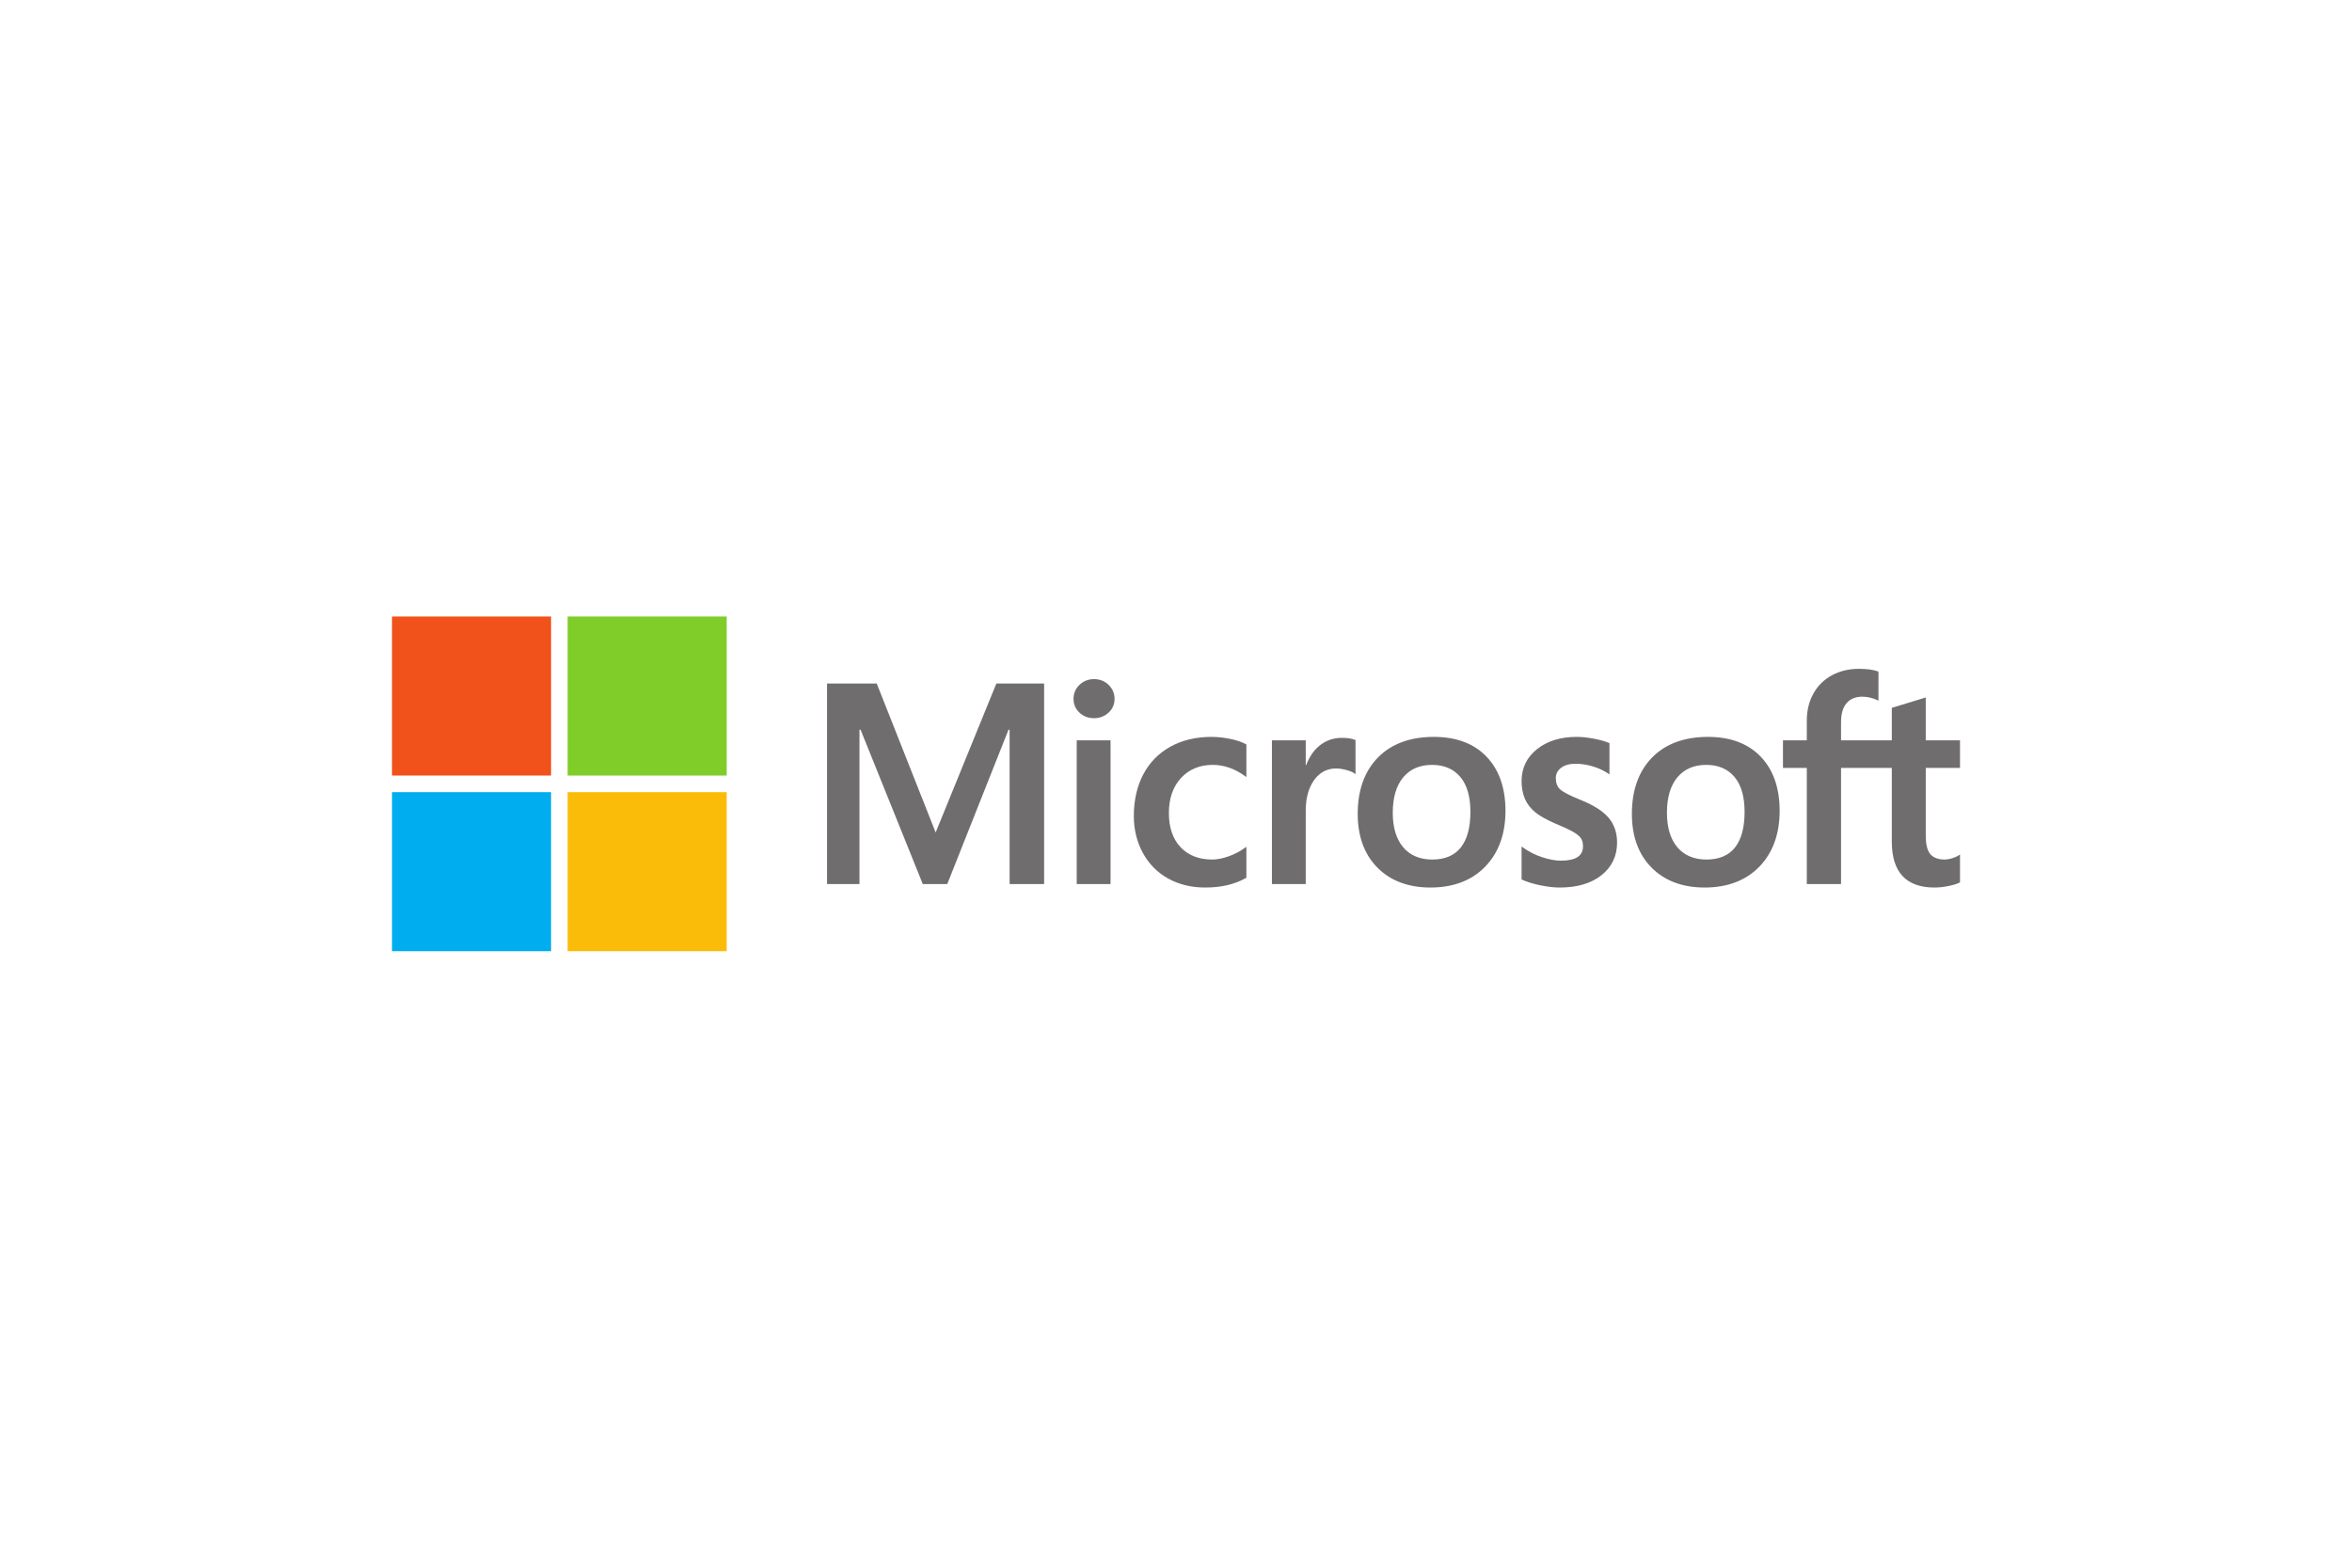
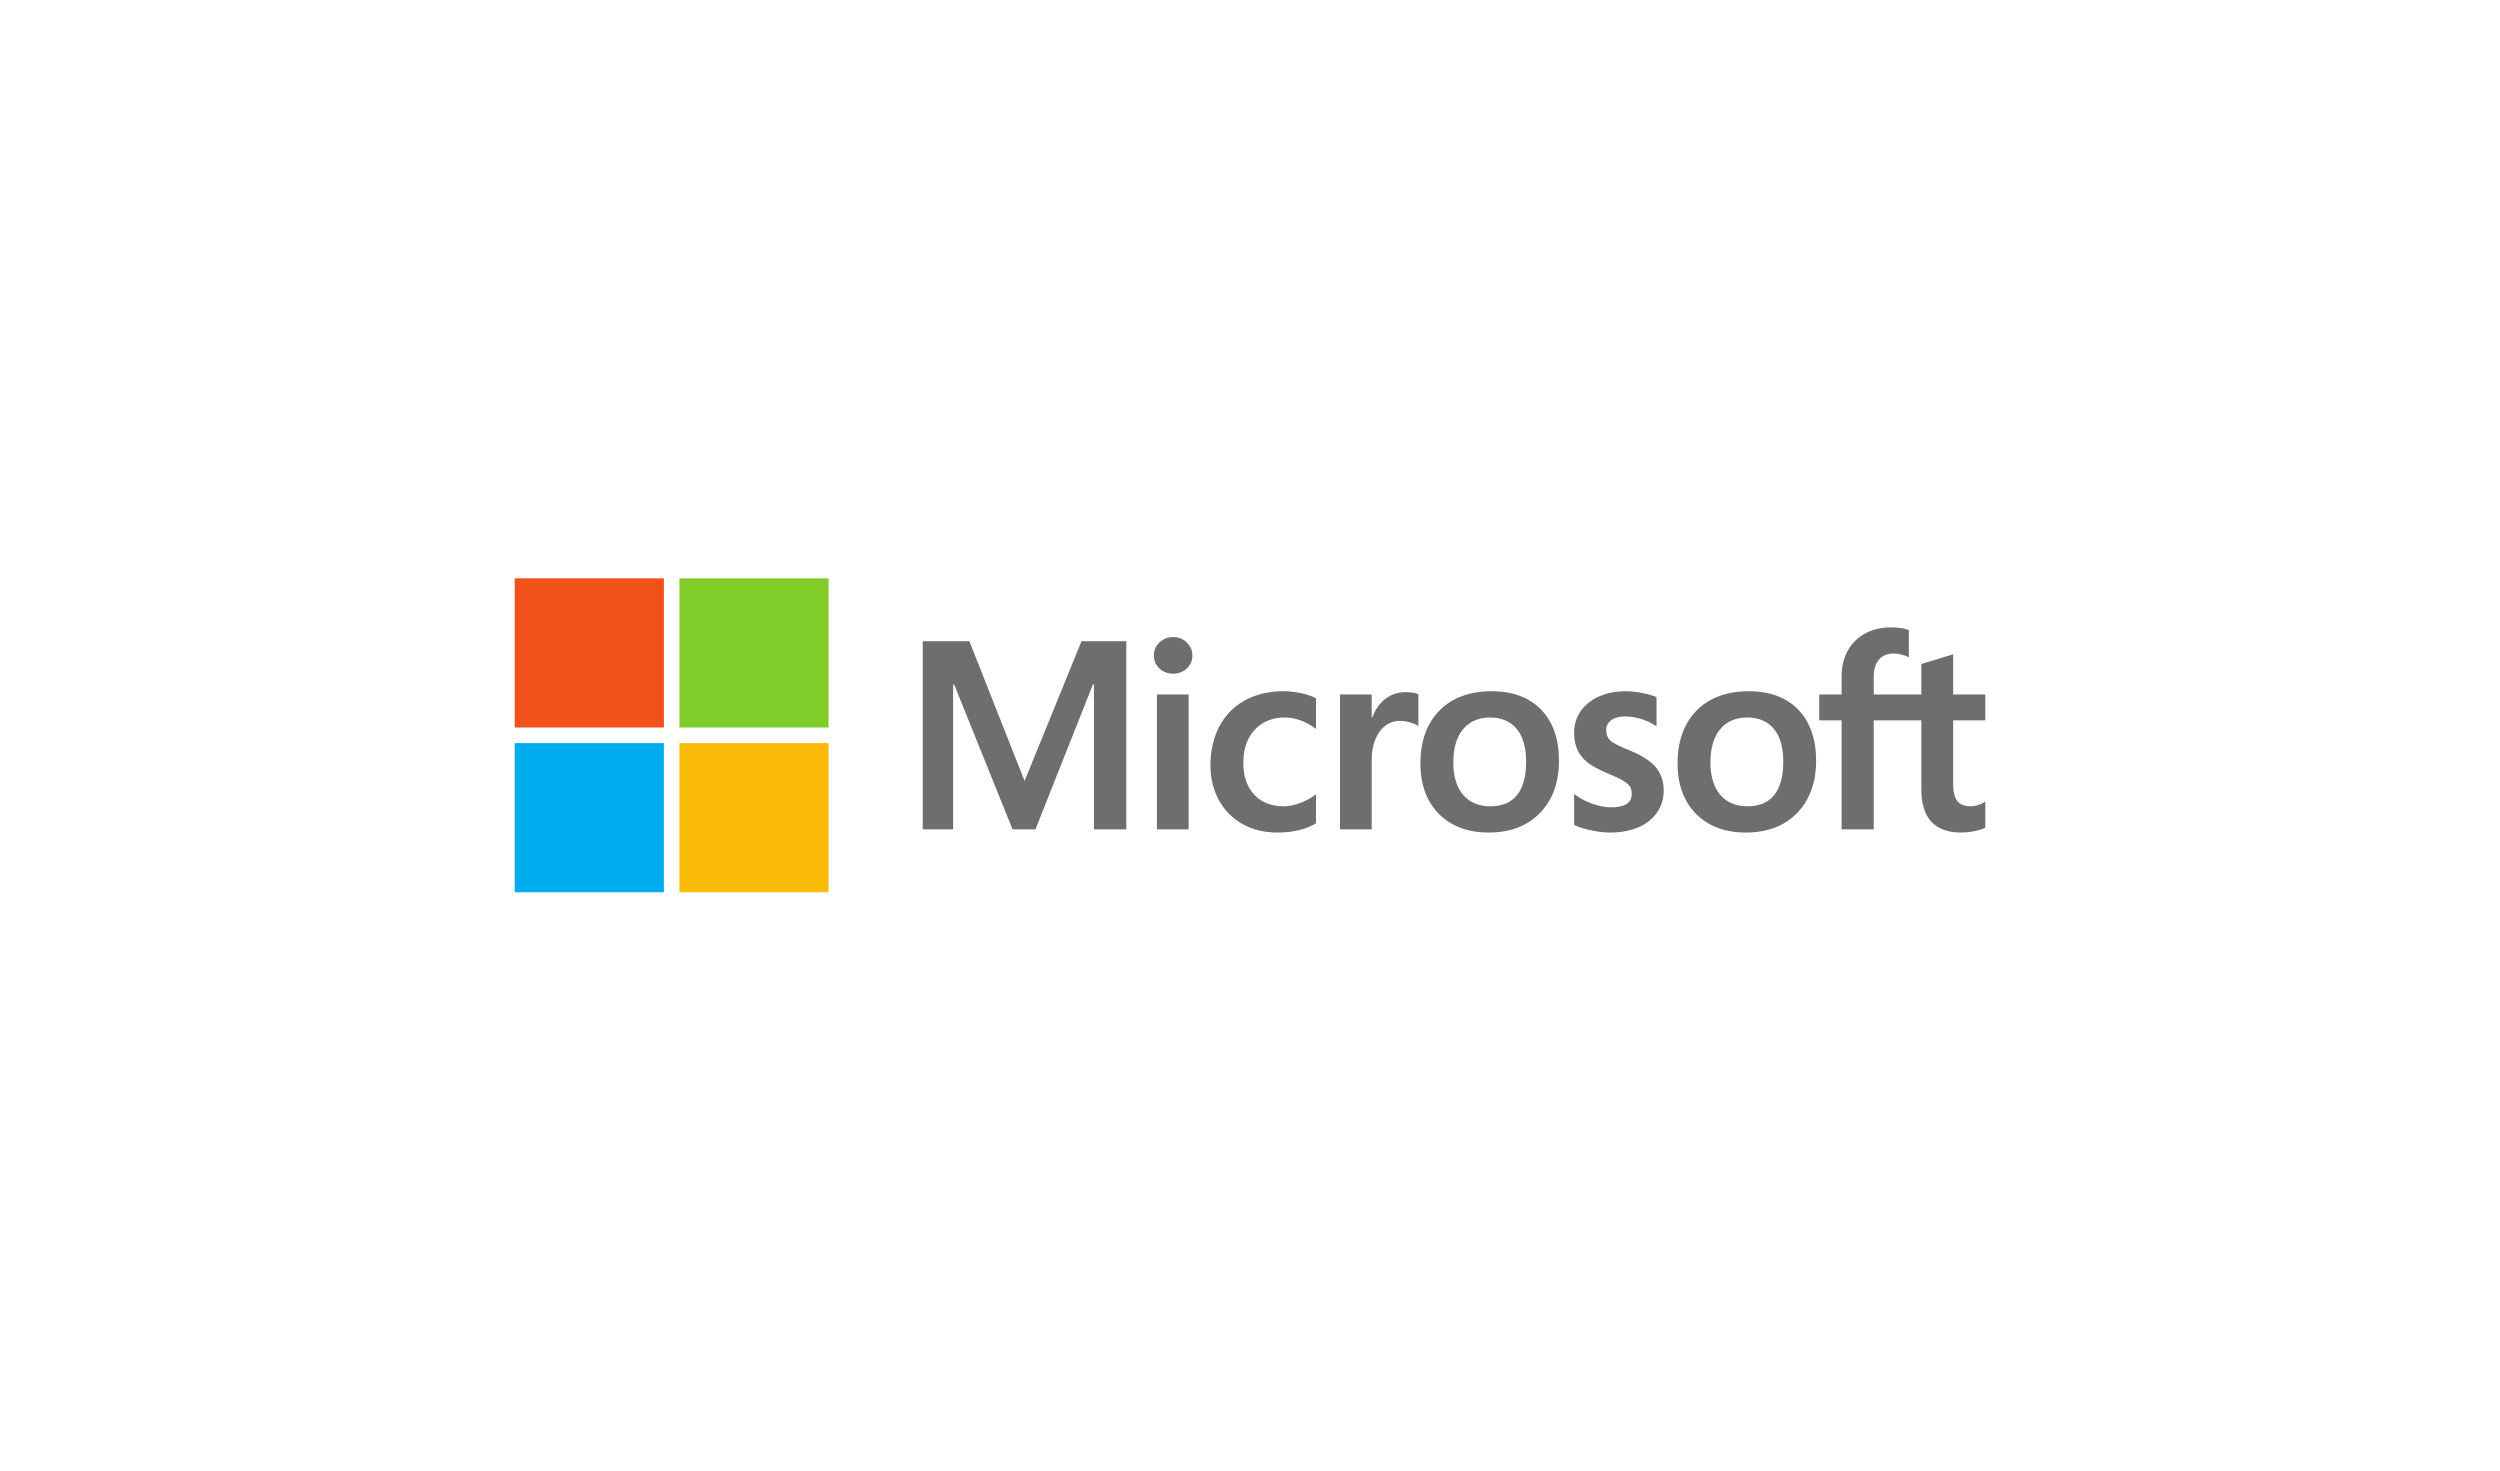
- <svg xmlns="http://www.w3.org/2000/svg" width="150px" height="100px" viewBox="0 -406.53 1033.746 1033.746">
+ <svg xmlns="http://www.w3.org/2000/svg" width="170px" height="100px" viewBox="0 -406.53 1033.746 1033.746">
  <path d="M1033.746 99.838v-18.18h-22.576V53.395l-.76.234-21.205 6.488-.418.127v21.415h-33.469v-11.93c0-5.555 1.242-9.806 3.69-12.641 2.431-2.801 5.908-4.225 10.343-4.225 3.188 0 6.489.751 9.811 2.232l.833.372V36.321l-.392-.144c-3.099-1.114-7.314-1.675-12.539-1.675-6.585 0-12.568 1.433-17.786 4.273-5.221 2.844-9.328 6.904-12.205 12.066-2.867 5.156-4.322 11.111-4.322 17.701v13.116h-15.72v18.18h15.72v76.589h22.567V99.838h33.469v48.671c0 20.045 9.455 30.203 28.102 30.203 3.064 0 6.289-.359 9.582-1.062 3.352-.722 5.635-1.443 6.979-2.213l.297-.176v-18.348l-.918.607c-1.225.816-2.75 1.483-4.538 1.979-1.796.505-3.296.758-4.458.758-4.368 0-7.6-1.177-9.605-3.5-2.028-2.344-3.057-6.443-3.057-12.177V99.838h22.575zM866.635 160.26c-8.191 0-14.649-2.716-19.2-8.066-4.579-5.377-6.899-13.043-6.899-22.783 0-10.049 2.32-17.914 6.901-23.386 4.554-5.436 10.95-8.195 19.014-8.195 7.825 0 14.054 2.635 18.516 7.836 4.484 5.228 6.76 13.03 6.76 23.196 0 10.291-2.14 18.196-6.36 23.484-4.191 5.248-10.493 7.914-18.732 7.914m1.003-80.885c-15.627 0-28.039 4.579-36.889 13.61-8.844 9.032-13.328 21.531-13.328 37.153 0 14.838 4.377 26.773 13.011 35.468 8.634 8.698 20.384 13.104 34.921 13.104 15.148 0 27.313-4.643 36.159-13.799 8.845-9.146 13.326-21.527 13.326-36.784 0-15.07-4.205-27.094-12.502-35.731-8.301-8.641-19.977-13.021-34.698-13.021m-86.602 0c-10.63 0-19.423 2.719-26.14 8.08-6.758 5.393-10.186 12.466-10.186 21.025 0 4.449.74 8.401 2.196 11.753 1.465 3.363 3.732 6.324 6.744 8.809 2.989 2.465 7.603 5.047 13.717 7.674 5.14 2.115 8.973 3.904 11.408 5.314 2.38 1.382 4.069 2.771 5.023 4.124.927 1.324 1.397 3.136 1.397 5.372 0 6.367-4.768 9.465-14.579 9.465-3.639 0-7.79-.76-12.337-2.258a46.347 46.347 0 0 1-12.634-6.406l-.937-.672v21.727l.344.16c3.193 1.474 7.219 2.717 11.964 3.695 4.736.979 9.039 1.477 12.777 1.477 11.535 0 20.824-2.732 27.602-8.125 6.821-5.43 10.278-12.67 10.278-21.525 0-6.388-1.861-11.866-5.529-16.284-3.643-4.382-9.966-8.405-18.785-11.961-7.026-2.82-11.527-5.161-13.384-6.958-1.79-1.736-2.699-4.191-2.699-7.3 0-2.756 1.122-4.964 3.425-6.752 2.321-1.797 5.552-2.711 9.604-2.711 3.76 0 7.607.594 11.433 1.758 3.823 1.164 7.181 2.723 9.984 4.63l.922.63v-20.61l-.354-.152c-2.586-1.109-5.996-2.058-10.138-2.828-4.123-.765-7.863-1.151-11.116-1.151m-95.157 80.885c-8.189 0-14.649-2.716-19.199-8.066-4.58-5.377-6.896-13.041-6.896-22.783 0-10.049 2.319-17.914 6.901-23.386 4.55-5.436 10.945-8.195 19.013-8.195 7.822 0 14.051 2.635 18.514 7.836 4.485 5.228 6.76 13.03 6.76 23.196 0 10.291-2.141 18.196-6.361 23.484-4.191 5.248-10.49 7.914-18.732 7.914m1.006-80.885c-15.631 0-28.044 4.579-36.889 13.61-8.844 9.032-13.331 21.531-13.331 37.153 0 14.844 4.38 26.773 13.014 35.468 8.634 8.698 20.383 13.104 34.92 13.104 15.146 0 27.314-4.643 36.16-13.799 8.843-9.146 13.326-21.527 13.326-36.784 0-15.07-4.206-27.094-12.505-35.731-8.303-8.641-19.977-13.021-34.695-13.021M602.409 98.07V81.658h-22.292v94.767h22.292v-48.477c0-8.243 1.869-15.015 5.557-20.13 3.641-5.054 8.493-7.615 14.417-7.615 2.008 0 4.262.331 6.703.986 2.416.651 4.166 1.358 5.198 2.102l.937.679V81.496l-.361-.155c-2.076-.882-5.013-1.327-8.729-1.327-5.602 0-10.615 1.8-14.909 5.344-3.769 3.115-6.493 7.386-8.576 12.712h-.237zm-62.213-18.695c-10.227 0-19.349 2.193-27.108 6.516-7.775 4.333-13.788 10.519-17.879 18.385-4.073 7.847-6.141 17.013-6.141 27.235 0 8.954 2.005 17.171 5.968 24.413 3.965 7.254 9.577 12.929 16.681 16.865 7.094 3.931 15.293 5.924 24.371 5.924 10.594 0 19.639-2.118 26.891-6.295l.293-.168v-20.423l-.937.684c-3.285 2.393-6.956 4.303-10.906 5.679-3.94 1.375-7.532 2.07-10.682 2.07-8.747 0-15.769-2.737-20.866-8.133-5.108-5.403-7.698-12.99-7.698-22.537 0-9.607 2.701-17.389 8.024-23.131 5.307-5.725 12.342-8.629 20.908-8.629 7.327 0 14.467 2.481 21.222 7.381l.935.679V84.371l-.302-.17c-2.542-1.423-6.009-2.598-10.313-3.489-4.286-.889-8.478-1.337-12.461-1.337m-66.481 2.284h-22.292v94.766h22.292V81.659zm-10.918-40.371c-3.669 0-6.869 1.249-9.498 3.724-2.64 2.482-3.979 5.607-3.979 9.295 0 3.63 1.323 6.698 3.938 9.114 2.598 2.409 5.808 3.63 9.54 3.63 3.731 0 6.953-1.221 9.582-3.626 2.646-2.42 3.988-5.487 3.988-9.118 0-3.559-1.306-6.652-3.879-9.195-2.571-2.538-5.833-3.824-9.692-3.824m-55.62 33.379v101.758h22.75V44.189H398.44l-40.022 98.221-38.839-98.221H286.81v132.235h21.379V74.657h.734l41.013 101.768h16.134l40.373-101.758h.734z" fill="#706d6e" />
  <path d="M104.868 104.868H0V0h104.868v104.868z" fill="#f1511b" />
  <path d="M220.654 104.868H115.788V0h104.866v104.868z" fill="#80cc28" />
  <path d="M104.865 220.695H0V115.828h104.865v104.867z" fill="#00adef" />
  <path d="M220.654 220.695H115.788V115.828h104.866v104.867z" fill="#fbbc09" />
</svg>
